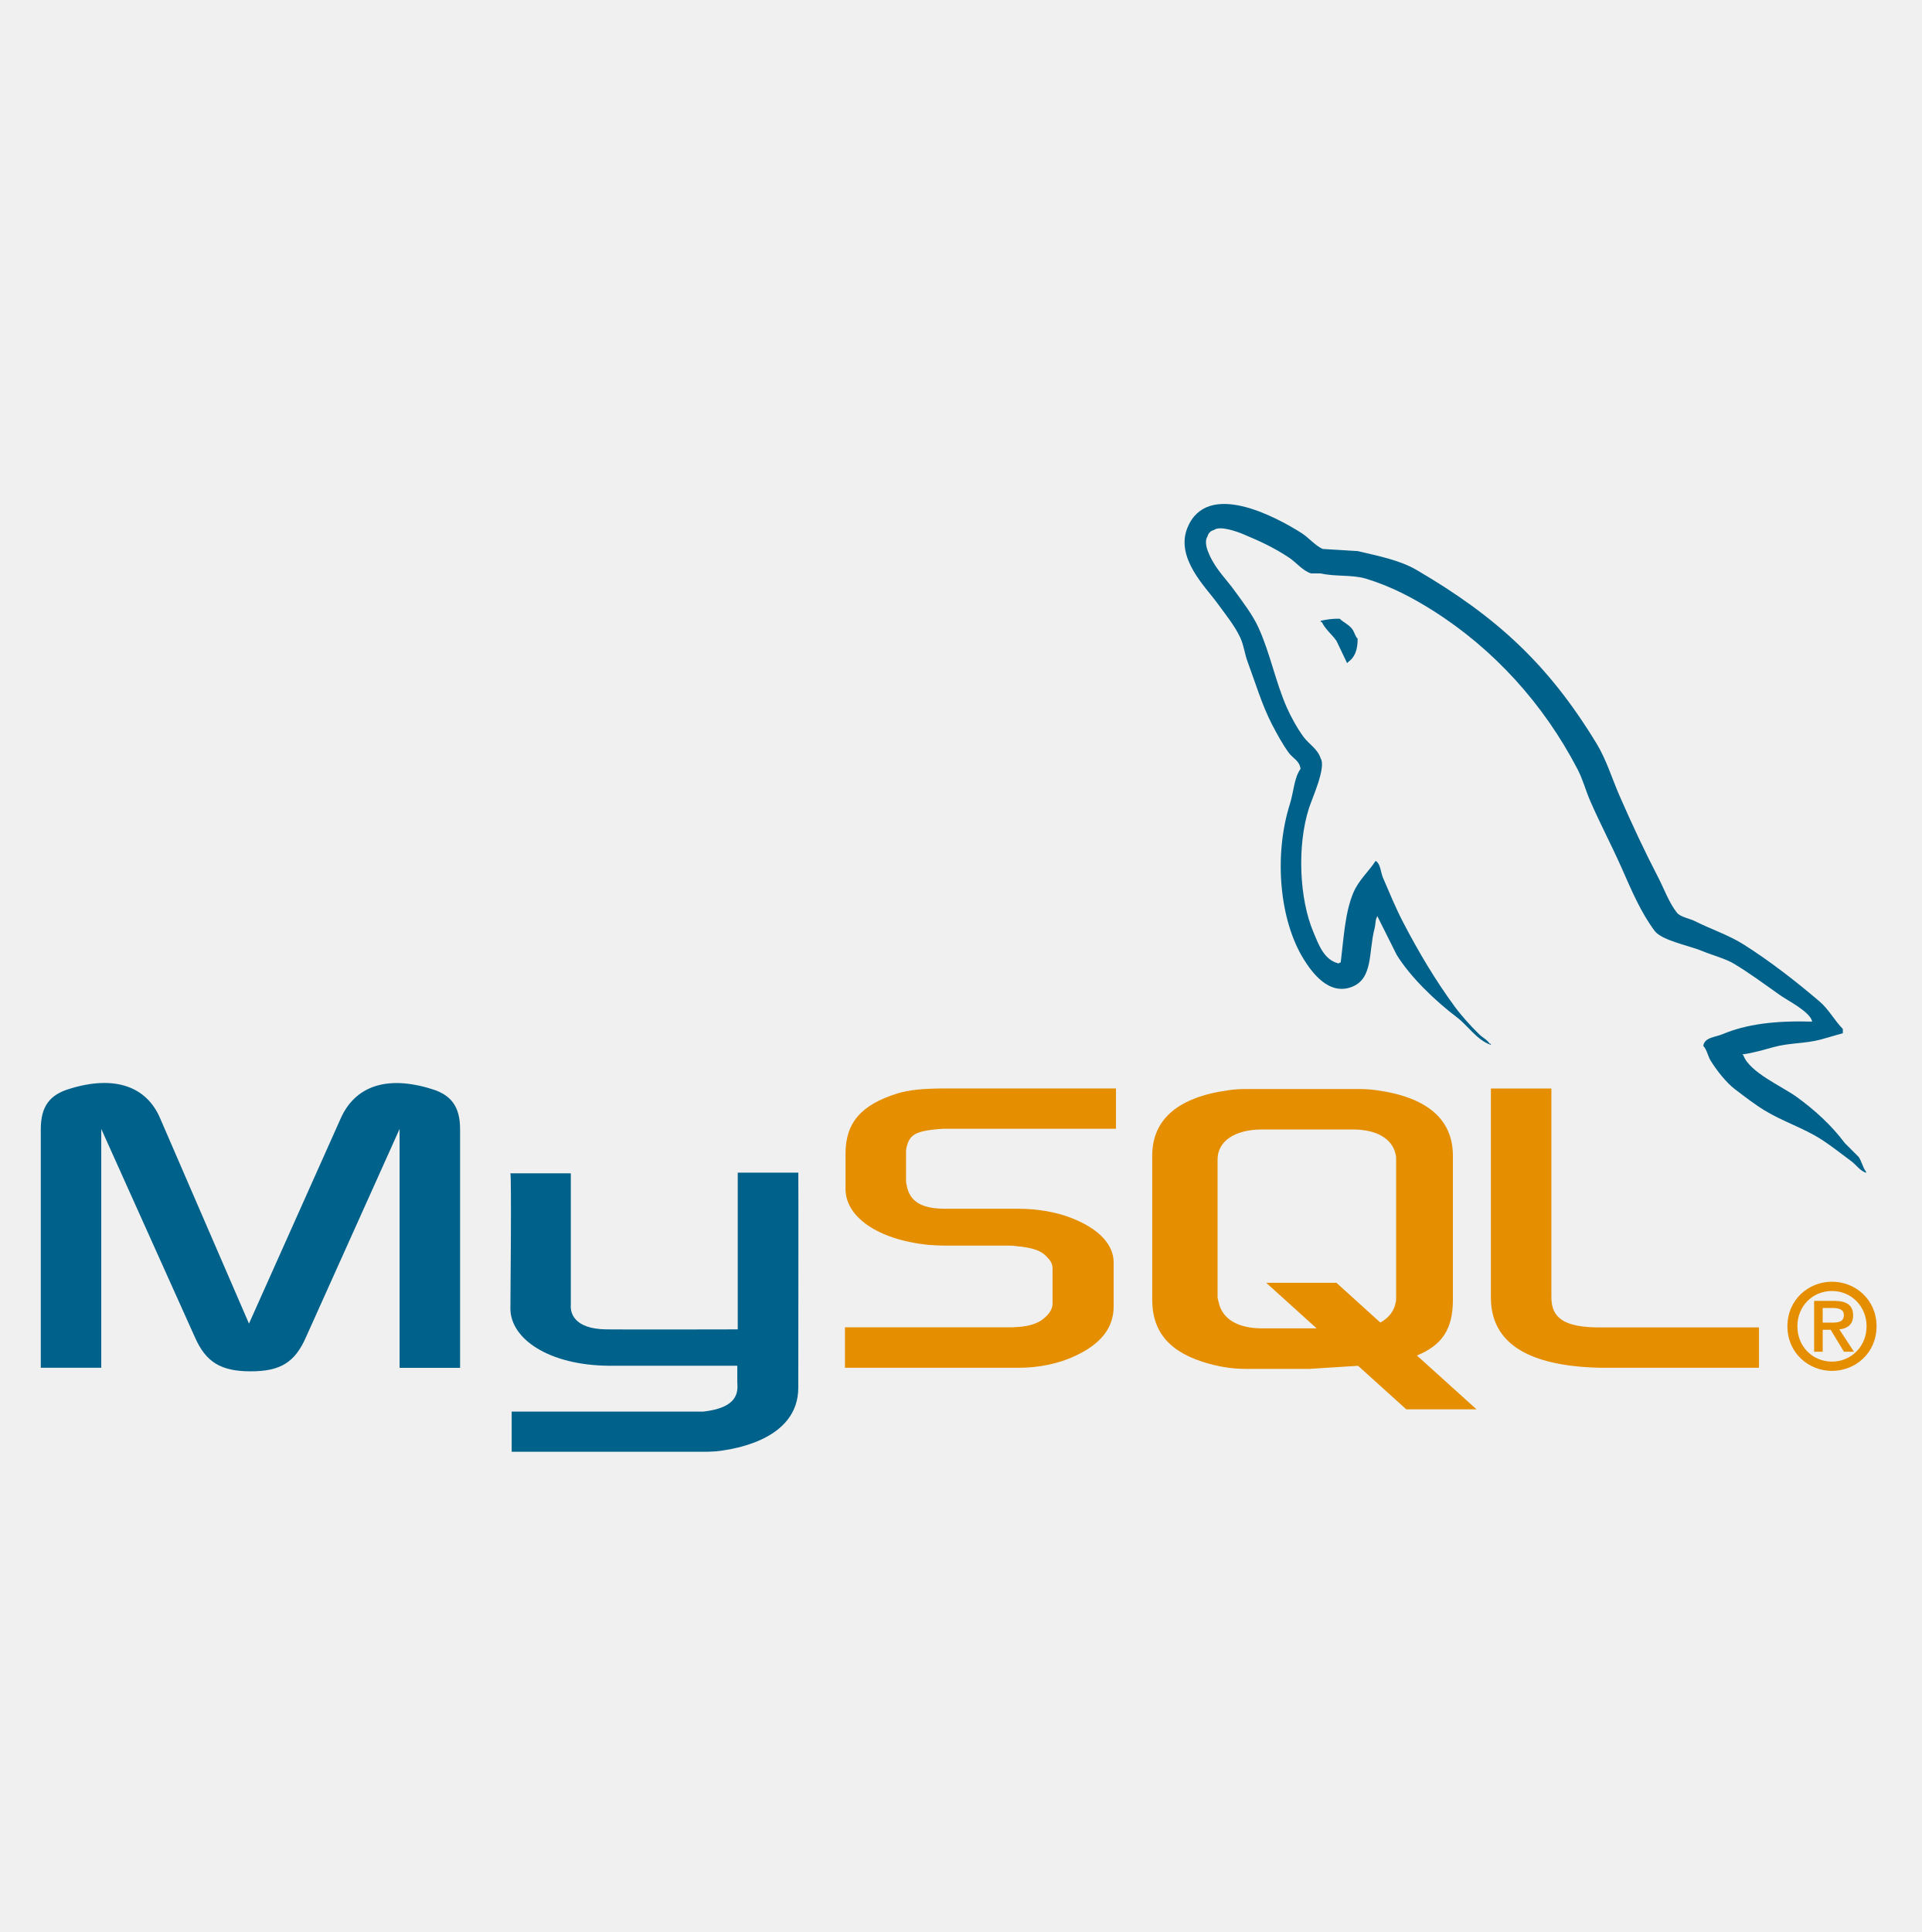
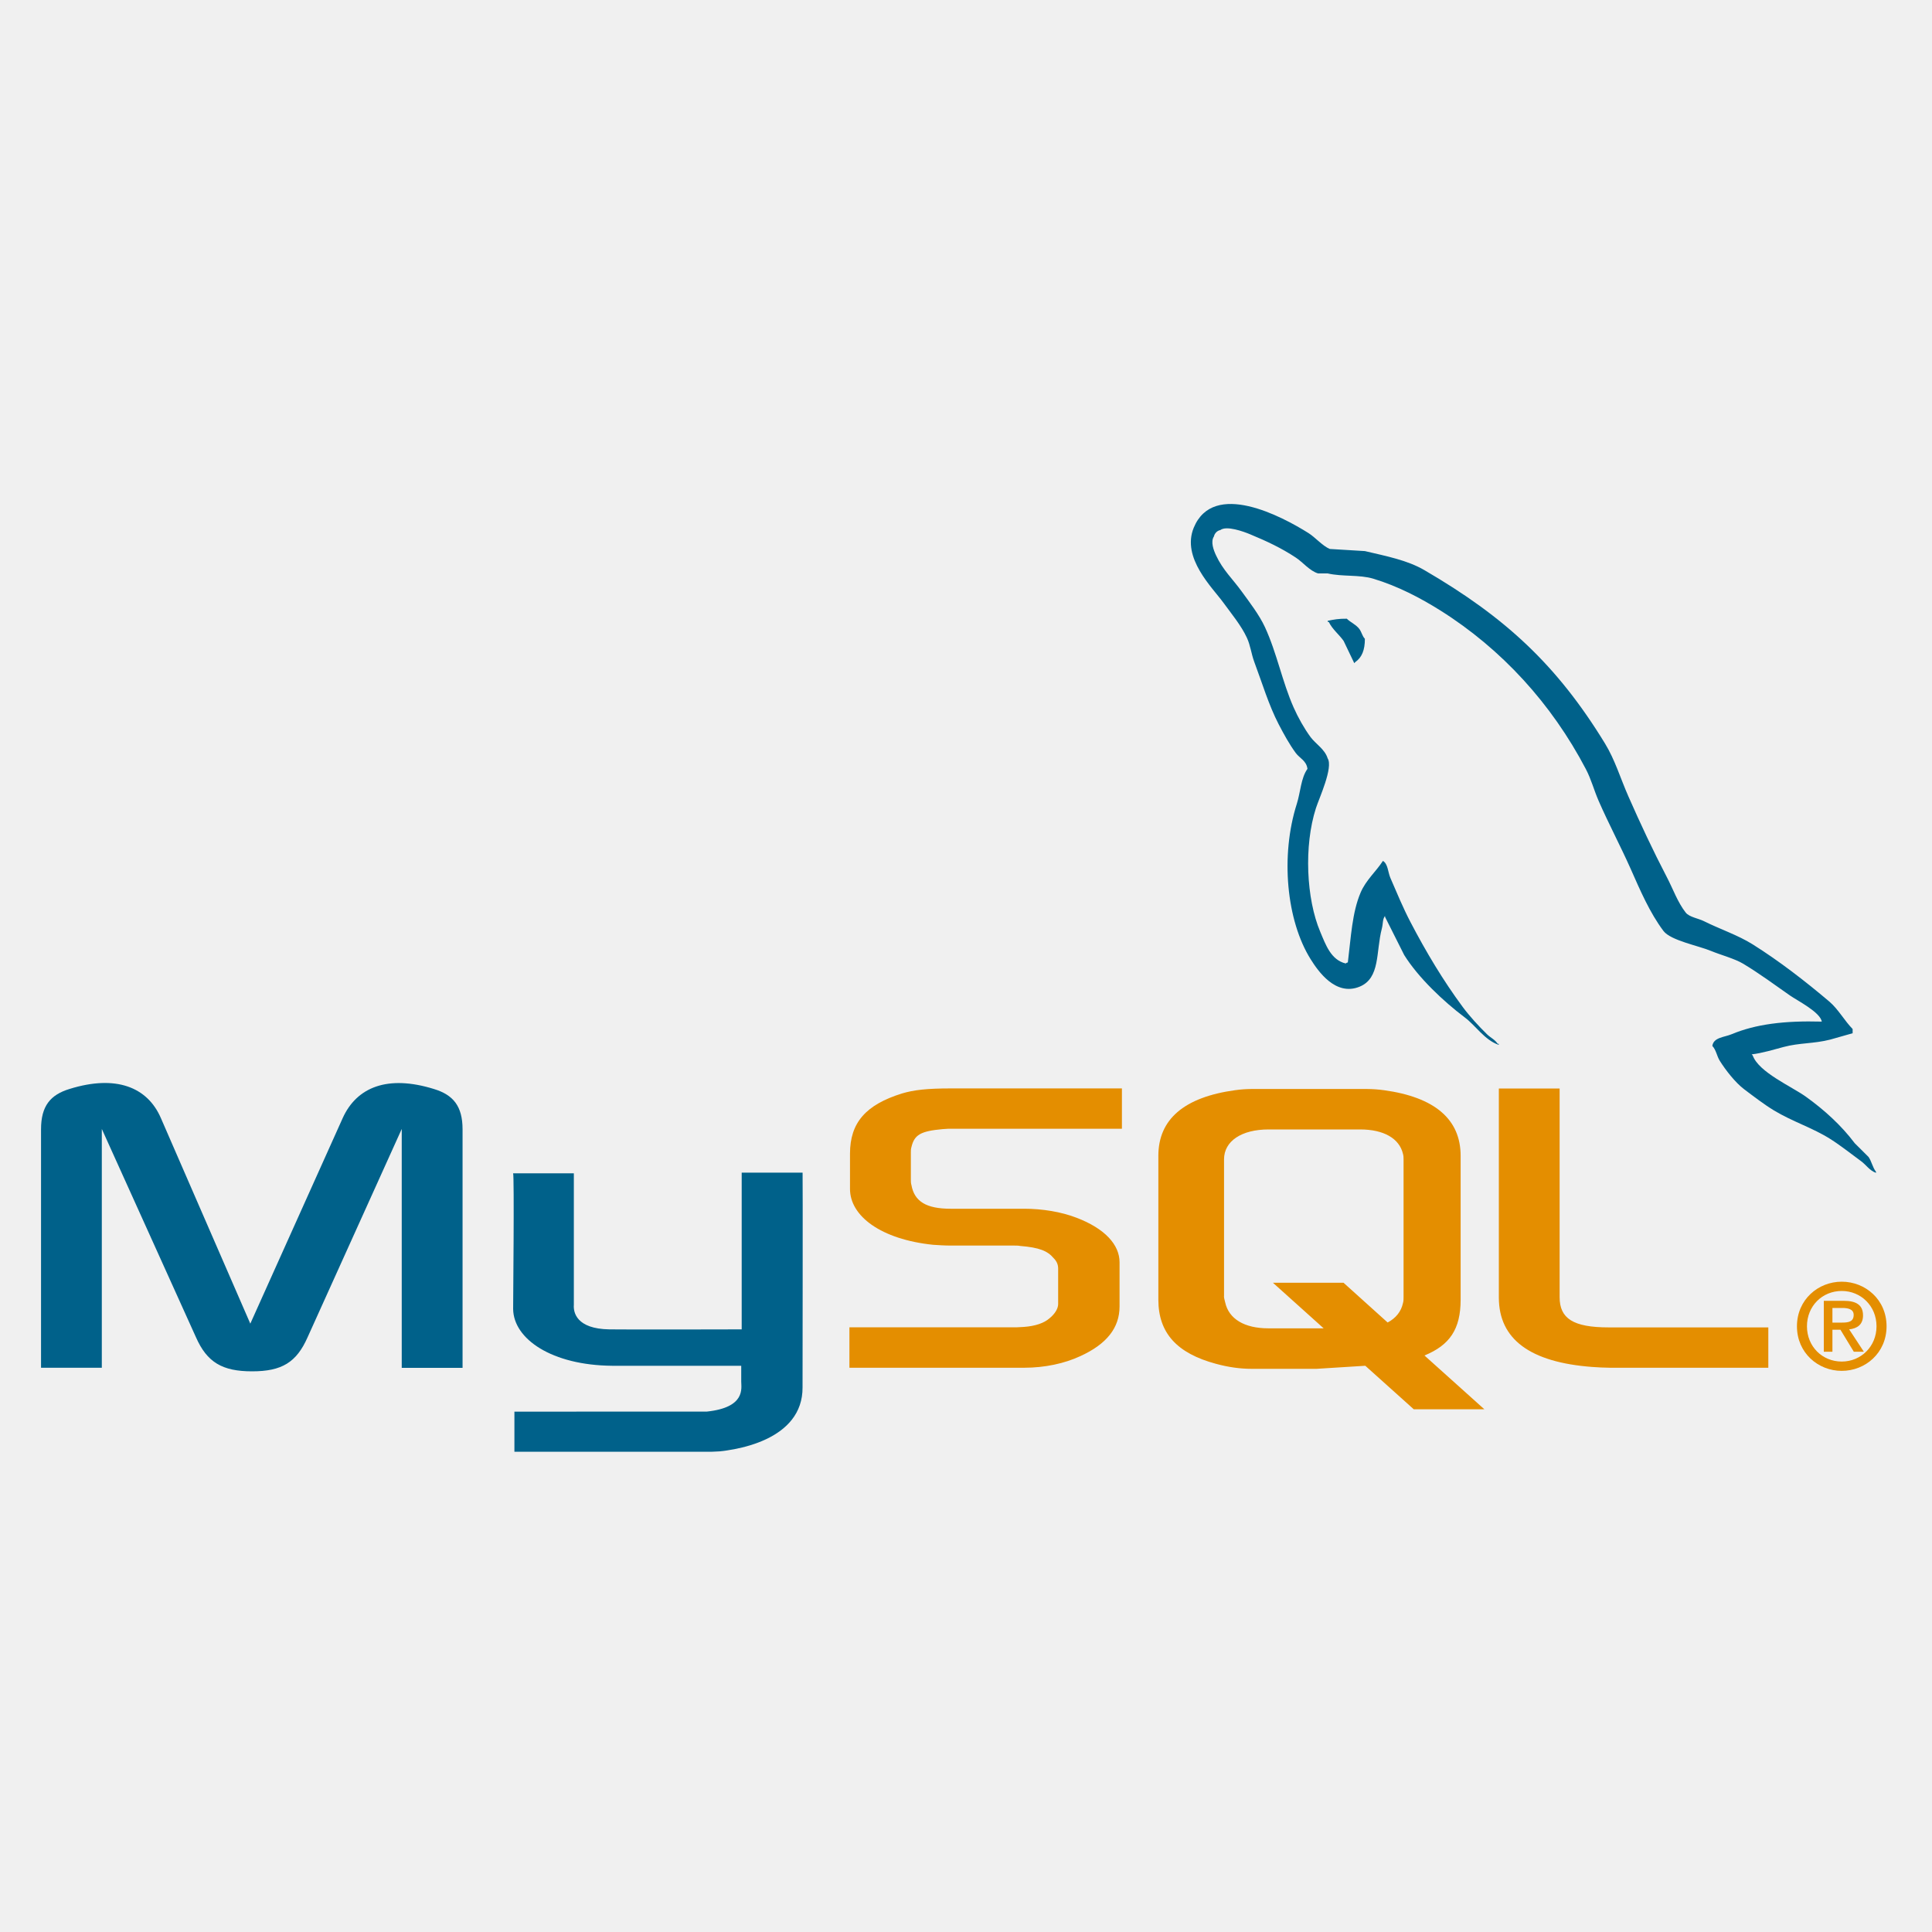
- <svg xmlns="http://www.w3.org/2000/svg" width="187" height="188" viewBox="0 0 187 188" fill="none">
-   <mask id="mask0_201_401" style="mask-type:luminance" maskUnits="userSpaceOnUse" x="3" y="105" width="75" height="37">
-     <path d="M3.856 105.271H77.733V141.267H3.856V105.271Z" fill="white" />
+ <svg xmlns="http://www.w3.org/2000/svg" width="50" height="50" viewBox="0 0 50 50" fill="none">
+   <mask id="mask0_693_99" style="mask-type:luminance" maskUnits="userSpaceOnUse" x="1" y="27" width="20" height="11">
+     <path d="M1.031 27.998H20.784V37.571H1.031V27.998Z" fill="white" />
  </mask>
-   <g mask="url(#mask0_201_401)">
-     <path d="M3.969 133.094H9.854V109.855L18.964 130.121C20.038 132.565 21.511 133.442 24.396 133.442C27.281 133.442 28.696 132.574 29.772 130.121L38.883 109.855V133.103H44.769V109.893C44.769 107.629 43.861 106.534 41.995 105.968C37.525 104.572 34.526 105.78 33.168 108.799L24.228 128.8L15.569 108.79C14.268 105.771 11.212 104.563 6.742 105.96C4.874 106.526 3.969 107.621 3.969 109.884V133.094ZM49.66 114.172H55.543V126.981C55.488 127.678 55.766 129.311 58.99 129.36C60.635 129.387 71.684 129.36 71.787 129.36V114.108H77.683C77.71 114.108 77.677 134.905 77.678 134.994C77.71 140.123 71.316 141.237 68.37 141.323H49.789V137.362L68.403 137.361C72.19 136.96 71.744 135.078 71.744 134.443V132.899H59.236C53.417 132.846 49.712 130.304 49.665 127.382C49.661 127.12 49.791 114.297 49.662 114.171L49.66 114.172Z" fill="#00618A" />
+   <g mask="url(#mask0_693_99)">
+     <path d="M1.062 35.398H2.635V29.217L5.071 34.607C5.358 35.257 5.752 35.49 6.523 35.49C7.295 35.49 7.673 35.259 7.961 34.607L10.397 29.217V35.4H11.971V29.227C11.971 28.625 11.728 28.334 11.229 28.183C10.034 27.812 9.232 28.133 8.869 28.936L6.478 34.256L4.163 28.934C3.815 28.131 2.998 27.81 1.803 28.181C1.304 28.332 1.062 28.623 1.062 29.225V35.398ZM13.278 30.365H14.851V33.772C14.837 33.957 14.911 34.392 15.773 34.404C16.213 34.412 19.167 34.404 19.195 34.404V30.348H20.771C20.778 30.348 20.77 35.879 20.77 35.903C20.779 37.267 19.069 37.563 18.281 37.586H13.313V36.533L18.29 36.532C19.302 36.426 19.183 35.925 19.183 35.756V35.346H15.839C14.283 35.332 13.292 34.656 13.28 33.879C13.279 33.809 13.313 30.398 13.279 30.365L13.278 30.365Z" fill="#00618A" />
  </g>
-   <path d="M82.22 133.096H99.139C101.119 133.096 103.044 132.681 104.573 131.963C107.12 130.794 108.364 129.209 108.364 127.133V122.831C108.364 121.132 106.95 119.548 104.178 118.491C102.706 117.924 100.896 117.623 99.142 117.623H92.011C89.636 117.623 88.503 116.905 88.221 115.321C88.164 115.133 88.164 114.972 88.164 114.792V112.113C88.164 111.963 88.164 111.811 88.221 111.622C88.503 110.415 89.126 110.074 91.219 109.877C91.389 109.877 91.615 109.839 91.786 109.839H108.592V105.915H92.069C89.692 105.915 88.448 106.066 87.315 106.405C83.802 107.5 82.274 109.245 82.274 112.264V115.699C82.274 118.341 85.274 120.605 90.309 121.133C90.876 121.171 91.441 121.208 92.006 121.208H98.118C98.345 121.208 98.572 121.208 98.74 121.246C100.607 121.397 101.401 121.737 101.966 122.416C102.315 122.765 102.419 123.096 102.419 123.463V126.897C102.419 127.312 102.137 127.841 101.571 128.293C101.061 128.747 100.213 129.048 99.081 129.124C98.854 129.124 98.685 129.161 98.459 129.161H82.219V133.086L82.22 133.096ZM145.075 126.265C145.075 130.304 148.073 132.568 154.128 133.021C154.693 133.065 155.259 133.089 155.825 133.096H171.16V129.171H155.712C152.261 129.171 150.959 128.303 150.959 126.227V105.923H145.074V126.263L145.075 126.265ZM112.118 126.469V112.478C112.118 108.923 114.613 106.767 119.546 106.087C120.073 106.011 120.602 105.974 121.134 105.973H132.305C132.856 105.974 133.404 106.011 133.95 106.087C138.883 106.767 141.377 108.922 141.377 112.478V126.469C141.377 129.353 140.318 130.897 137.875 131.903L143.672 137.138H136.839L132.149 132.903L127.428 133.202H121.134C120.057 133.202 118.923 133.05 117.675 132.71C113.925 131.689 112.119 129.723 112.119 126.469H112.118ZM118.47 126.121C118.47 126.31 118.527 126.499 118.584 126.726C118.933 128.352 120.455 129.26 122.771 129.26H128.117L123.207 124.825H130.039L134.313 128.693C135.103 128.272 135.622 127.628 135.796 126.802C135.853 126.614 135.853 126.424 135.853 126.235V112.819C135.853 112.669 135.853 112.47 135.796 112.29C135.447 110.778 133.924 109.908 131.657 109.908H122.786C120.17 109.908 118.478 111.042 118.478 112.819V126.131L118.47 126.121Z" fill="#E48E00" />
-   <path d="M176.334 99.41C172.717 99.312 169.953 99.648 167.591 100.644C166.92 100.928 165.85 100.935 165.74 101.777C166.109 102.164 166.167 102.741 166.459 103.217C167.023 104.13 167.977 105.355 168.825 105.995C169.753 106.696 170.709 107.446 171.706 108.054C173.477 109.134 175.454 109.751 177.158 110.833C178.163 111.47 179.16 112.272 180.141 112.993C180.625 113.349 180.952 113.902 181.58 114.125V114.022C181.249 113.6 181.164 113.021 180.86 112.582L179.523 111.244C178.215 109.499 176.556 107.984 174.791 106.716C173.384 105.705 170.235 104.341 169.648 102.702L169.545 102.599C170.543 102.486 171.711 102.125 172.633 101.879C174.179 101.464 175.561 101.571 177.159 101.159L179.32 100.541V100.13C178.512 99.301 177.937 98.204 177.057 97.454C174.754 95.491 172.239 93.532 169.651 91.896C168.216 90.989 166.442 90.401 164.92 89.632C164.408 89.374 163.509 89.24 163.171 88.808C162.372 87.789 161.937 86.496 161.32 85.318C160.03 82.832 158.761 80.114 157.617 77.498C156.836 75.713 156.326 73.953 155.354 72.352C150.684 64.67 145.655 60.033 137.868 55.477C136.211 54.508 134.217 54.124 132.108 53.625L128.713 53.419C128.022 53.13 127.303 52.284 126.655 51.874C124.074 50.242 117.457 46.697 115.546 51.35C114.34 54.294 117.349 57.165 118.426 58.657C119.181 59.704 120.149 60.876 120.689 62.053C121.043 62.826 121.105 63.602 121.409 64.421C122.156 66.428 122.807 68.629 123.774 70.492C124.263 71.434 124.802 72.427 125.42 73.27C125.8 73.787 126.45 74.015 126.552 74.814C125.917 75.704 125.88 77.083 125.522 78.21C123.915 83.281 124.521 89.584 126.859 93.338C127.577 94.49 129.266 96.96 131.591 96.013C133.623 95.184 133.161 92.618 133.752 90.354C133.882 89.839 133.802 89.464 134.06 89.119V89.222L135.912 92.926C137.282 95.134 139.715 97.441 141.775 98.999C142.843 99.806 143.694 101.202 145.066 101.674V101.571H144.964C144.696 101.153 144.278 100.981 143.935 100.646C143.13 99.856 142.234 98.875 141.568 97.971C139.693 95.425 138.038 92.64 136.529 89.739C135.808 88.354 135.181 86.826 134.575 85.417C134.341 84.873 134.344 84.052 133.856 83.77C133.19 84.803 132.21 85.638 131.695 86.857C130.872 88.807 130.765 91.183 130.461 93.65C130.28 93.714 130.361 93.669 130.255 93.752C128.823 93.407 128.319 91.931 127.787 90.665C126.44 87.463 126.191 82.31 127.375 78.626C127.68 77.673 129.067 74.67 128.506 73.789C128.238 72.91 127.355 72.393 126.86 71.73C126.25 70.901 125.637 69.806 125.215 68.849C124.112 66.353 123.597 63.553 122.437 61.028C121.883 59.822 120.946 58.602 120.175 57.538C119.322 56.351 118.367 55.475 117.707 54.048C117.471 53.537 117.152 52.721 117.501 52.195C117.517 52.12 117.544 52.048 117.581 51.98C117.619 51.912 117.664 51.851 117.719 51.796C117.774 51.742 117.835 51.695 117.903 51.658C117.971 51.621 118.043 51.594 118.118 51.577C118.715 51.118 120.377 51.73 120.998 51.989C122.647 52.675 124.025 53.328 125.422 54.254C126.093 54.69 126.771 55.559 127.582 55.798H128.506C129.954 56.131 131.577 55.903 132.928 56.313C135.32 57.039 137.462 58.171 139.409 59.4C145.338 63.145 150.185 68.476 153.501 74.844C154.035 75.868 154.265 76.846 154.735 77.931C155.683 80.112 156.877 82.375 157.821 84.516C158.763 86.654 159.679 88.809 161.01 90.587C161.709 91.521 164.411 92.024 165.638 92.542C166.499 92.906 167.909 93.286 168.724 93.777C170.281 94.716 171.79 95.836 173.251 96.866C173.981 97.38 176.226 98.509 176.337 99.438L176.334 99.41Z" fill="#00618A" />
-   <path fill-rule="evenodd" clip-rule="evenodd" d="M130.361 60.206C129.606 60.192 129.073 60.288 128.509 60.411V60.514H128.612C128.971 61.255 129.606 61.73 130.051 62.367L131.08 64.528L131.183 64.424C131.819 63.975 132.112 63.257 132.108 62.16C131.852 61.891 131.815 61.555 131.593 61.234C131.299 60.806 130.721 60.564 130.359 60.204L130.361 60.206Z" fill="#00618A" />
-   <path fill-rule="evenodd" clip-rule="evenodd" d="M173.927 129.06C173.927 131.652 175.975 133.399 178.264 133.399C180.553 133.399 182.6 131.652 182.6 129.06C182.6 126.469 180.553 124.722 178.264 124.722C175.975 124.722 173.927 126.469 173.927 129.06ZM181.629 129.06C181.629 131.027 180.126 132.496 178.262 132.496C176.378 132.496 174.896 131.027 174.896 129.06C174.896 127.093 176.376 125.624 178.262 125.624C180.124 125.624 181.629 127.093 181.629 129.06ZM179.431 131.536H180.402L178.98 129.362C179.743 129.281 180.321 128.91 180.321 128.008C180.321 127.001 179.684 126.585 178.459 126.585H176.527V131.537H177.36V129.397H178.135L179.43 131.537L179.431 131.536ZM177.36 128.701V127.278H178.32C178.817 127.278 179.419 127.371 179.419 127.95C179.419 128.644 178.875 128.703 178.25 128.703H177.36V128.701Z" fill="#E48E00" />
+   <path d="M21.984 35.397H26.508C27.037 35.397 27.552 35.287 27.96 35.096C28.642 34.785 28.974 34.363 28.974 33.811V32.667C28.974 32.215 28.596 31.794 27.855 31.513C27.461 31.362 26.977 31.282 26.508 31.282H24.602C23.967 31.282 23.664 31.091 23.588 30.67C23.573 30.62 23.573 30.577 23.573 30.529V29.816C23.573 29.776 23.573 29.736 23.588 29.686C23.664 29.365 23.83 29.274 24.39 29.222C24.436 29.222 24.496 29.212 24.542 29.212H29.035V28.168H24.617C23.982 28.168 23.649 28.208 23.346 28.298C22.407 28.59 21.998 29.054 21.998 29.857V30.77C21.998 31.473 22.8 32.075 24.147 32.215C24.298 32.225 24.449 32.235 24.6 32.235H26.235C26.295 32.235 26.356 32.235 26.401 32.245C26.9 32.285 27.112 32.376 27.264 32.556C27.357 32.649 27.385 32.737 27.385 32.835V33.748C27.385 33.859 27.309 33.999 27.158 34.12C27.021 34.24 26.795 34.32 26.492 34.341C26.431 34.341 26.386 34.35 26.326 34.35H21.983V35.394L21.984 35.397ZM38.79 33.58C38.79 34.654 39.592 35.257 41.211 35.377C41.362 35.389 41.513 35.395 41.664 35.397H45.764V34.353H41.634C40.711 34.353 40.363 34.122 40.363 33.57V28.17H38.79V33.58L38.79 33.58ZM29.978 33.635V29.913C29.978 28.968 30.645 28.395 31.964 28.214C32.105 28.194 32.246 28.184 32.389 28.183H35.376C35.523 28.184 35.669 28.194 35.815 28.214C37.134 28.395 37.801 28.968 37.801 29.913V33.635C37.801 34.401 37.518 34.812 36.865 35.08L38.415 36.472H36.588L35.334 35.346L34.072 35.425H32.389C32.101 35.425 31.797 35.385 31.464 35.294C30.461 35.023 29.978 34.5 29.978 33.635H29.978ZM31.676 33.542C31.676 33.592 31.692 33.642 31.707 33.703C31.8 34.135 32.207 34.377 32.826 34.377H34.256L32.943 33.197H34.77L35.912 34.226C36.124 34.114 36.262 33.943 36.309 33.723C36.324 33.673 36.324 33.623 36.324 33.572V30.004C36.324 29.964 36.324 29.911 36.309 29.863C36.216 29.461 35.808 29.23 35.202 29.23H32.83C32.131 29.23 31.678 29.532 31.678 30.004V33.545L31.676 33.542Z" fill="#E48E00" />
+   <path d="M47.148 26.439C46.181 26.413 45.442 26.503 44.81 26.767C44.631 26.843 44.345 26.845 44.315 27.069C44.414 27.172 44.429 27.325 44.507 27.452C44.658 27.695 44.913 28.02 45.14 28.191C45.388 28.377 45.644 28.576 45.91 28.738C46.384 29.025 46.913 29.189 47.368 29.477C47.637 29.647 47.903 29.86 48.166 30.052C48.295 30.146 48.383 30.294 48.55 30.353V30.325C48.462 30.213 48.439 30.059 48.358 29.942L48.001 29.587C47.651 29.122 47.207 28.72 46.735 28.382C46.359 28.113 45.517 27.751 45.36 27.315L45.333 27.287C45.599 27.257 45.912 27.161 46.158 27.096C46.572 26.985 46.941 27.014 47.368 26.904L47.946 26.74V26.631C47.73 26.41 47.576 26.119 47.341 25.919C46.725 25.397 46.053 24.876 45.361 24.441C44.977 24.2 44.503 24.043 44.096 23.839C43.959 23.77 43.719 23.734 43.628 23.62C43.415 23.349 43.298 23.005 43.133 22.691C42.788 22.03 42.449 21.307 42.143 20.611C41.934 20.137 41.798 19.669 41.538 19.243C40.289 17.2 38.945 15.967 36.863 14.755C36.42 14.497 35.887 14.395 35.323 14.262L34.415 14.207C34.23 14.131 34.038 13.906 33.865 13.797C33.175 13.363 31.405 12.42 30.894 13.657C30.572 14.44 31.376 15.204 31.664 15.601C31.866 15.879 32.125 16.191 32.269 16.504C32.364 16.709 32.381 16.916 32.462 17.134C32.662 17.667 32.836 18.253 33.094 18.748C33.225 18.999 33.369 19.263 33.534 19.487C33.636 19.625 33.81 19.685 33.837 19.898C33.667 20.135 33.657 20.501 33.562 20.801C33.132 22.15 33.294 23.826 33.919 24.824C34.111 25.131 34.563 25.788 35.184 25.536C35.728 25.315 35.604 24.633 35.762 24.031C35.797 23.894 35.776 23.794 35.845 23.702V23.73L36.34 24.715C36.706 25.302 37.357 25.916 37.907 26.33C38.193 26.544 38.42 26.916 38.787 27.041V27.014H38.76C38.688 26.903 38.577 26.857 38.485 26.768C38.27 26.558 38.03 26.297 37.852 26.056C37.351 25.379 36.908 24.639 36.505 23.867C36.312 23.499 36.144 23.092 35.982 22.718C35.92 22.573 35.92 22.355 35.79 22.28C35.612 22.555 35.35 22.776 35.212 23.101C34.992 23.619 34.964 24.251 34.882 24.907C34.834 24.924 34.855 24.913 34.827 24.935C34.444 24.843 34.309 24.45 34.167 24.113C33.807 23.262 33.741 21.891 34.057 20.912C34.139 20.658 34.51 19.859 34.359 19.625C34.288 19.392 34.052 19.254 33.919 19.078C33.756 18.857 33.592 18.566 33.48 18.311C33.185 17.648 33.047 16.903 32.737 16.231C32.589 15.911 32.338 15.586 32.132 15.303C31.904 14.987 31.649 14.754 31.472 14.375C31.409 14.239 31.324 14.022 31.417 13.882C31.421 13.862 31.428 13.843 31.438 13.825C31.449 13.807 31.461 13.79 31.475 13.776C31.49 13.761 31.506 13.749 31.524 13.739C31.543 13.729 31.562 13.722 31.582 13.718C31.742 13.595 32.186 13.758 32.352 13.827C32.793 14.01 33.161 14.183 33.535 14.43C33.714 14.546 33.896 14.777 34.112 14.84H34.359C34.747 14.929 35.181 14.868 35.542 14.977C36.181 15.171 36.754 15.472 37.275 15.798C38.86 16.794 40.156 18.212 41.043 19.906C41.185 20.178 41.247 20.438 41.373 20.727C41.626 21.307 41.945 21.909 42.198 22.478C42.45 23.047 42.695 23.62 43.05 24.093C43.237 24.341 43.96 24.475 44.288 24.613C44.518 24.709 44.895 24.81 45.113 24.941C45.529 25.191 45.933 25.489 46.324 25.763C46.519 25.899 47.119 26.2 47.149 26.447L47.148 26.439Z" fill="#00618A" />
+   <path fill-rule="evenodd" clip-rule="evenodd" d="M34.855 16.012C34.654 16.009 34.511 16.034 34.36 16.067V16.094H34.388C34.484 16.291 34.654 16.418 34.773 16.587L35.048 17.162L35.075 17.134C35.245 17.015 35.324 16.824 35.323 16.532C35.254 16.46 35.244 16.371 35.185 16.285C35.106 16.172 34.952 16.107 34.855 16.012L34.855 16.012Z" fill="#00618A" />
+   <path fill-rule="evenodd" clip-rule="evenodd" d="M46.505 34.324C46.505 35.013 47.053 35.478 47.664 35.478C48.276 35.478 48.824 35.013 48.824 34.324C48.824 33.635 48.276 33.17 47.664 33.17C47.053 33.17 46.505 33.635 46.505 34.324ZM48.564 34.324C48.564 34.847 48.162 35.237 47.664 35.237C47.16 35.237 46.764 34.847 46.764 34.324C46.764 33.8 47.16 33.41 47.664 33.41C48.162 33.41 48.564 33.8 48.564 34.324ZM47.977 34.982H48.236L47.856 34.404C48.06 34.382 48.215 34.284 48.215 34.044C48.215 33.776 48.044 33.665 47.717 33.665H47.2V34.982H47.423V34.413H47.63L47.976 34.982L47.977 34.982ZM47.423 34.228V33.85H47.679C47.812 33.85 47.973 33.874 47.973 34.028C47.973 34.213 47.828 34.229 47.661 34.229H47.423V34.228Z" fill="#E48E00" />
</svg>
